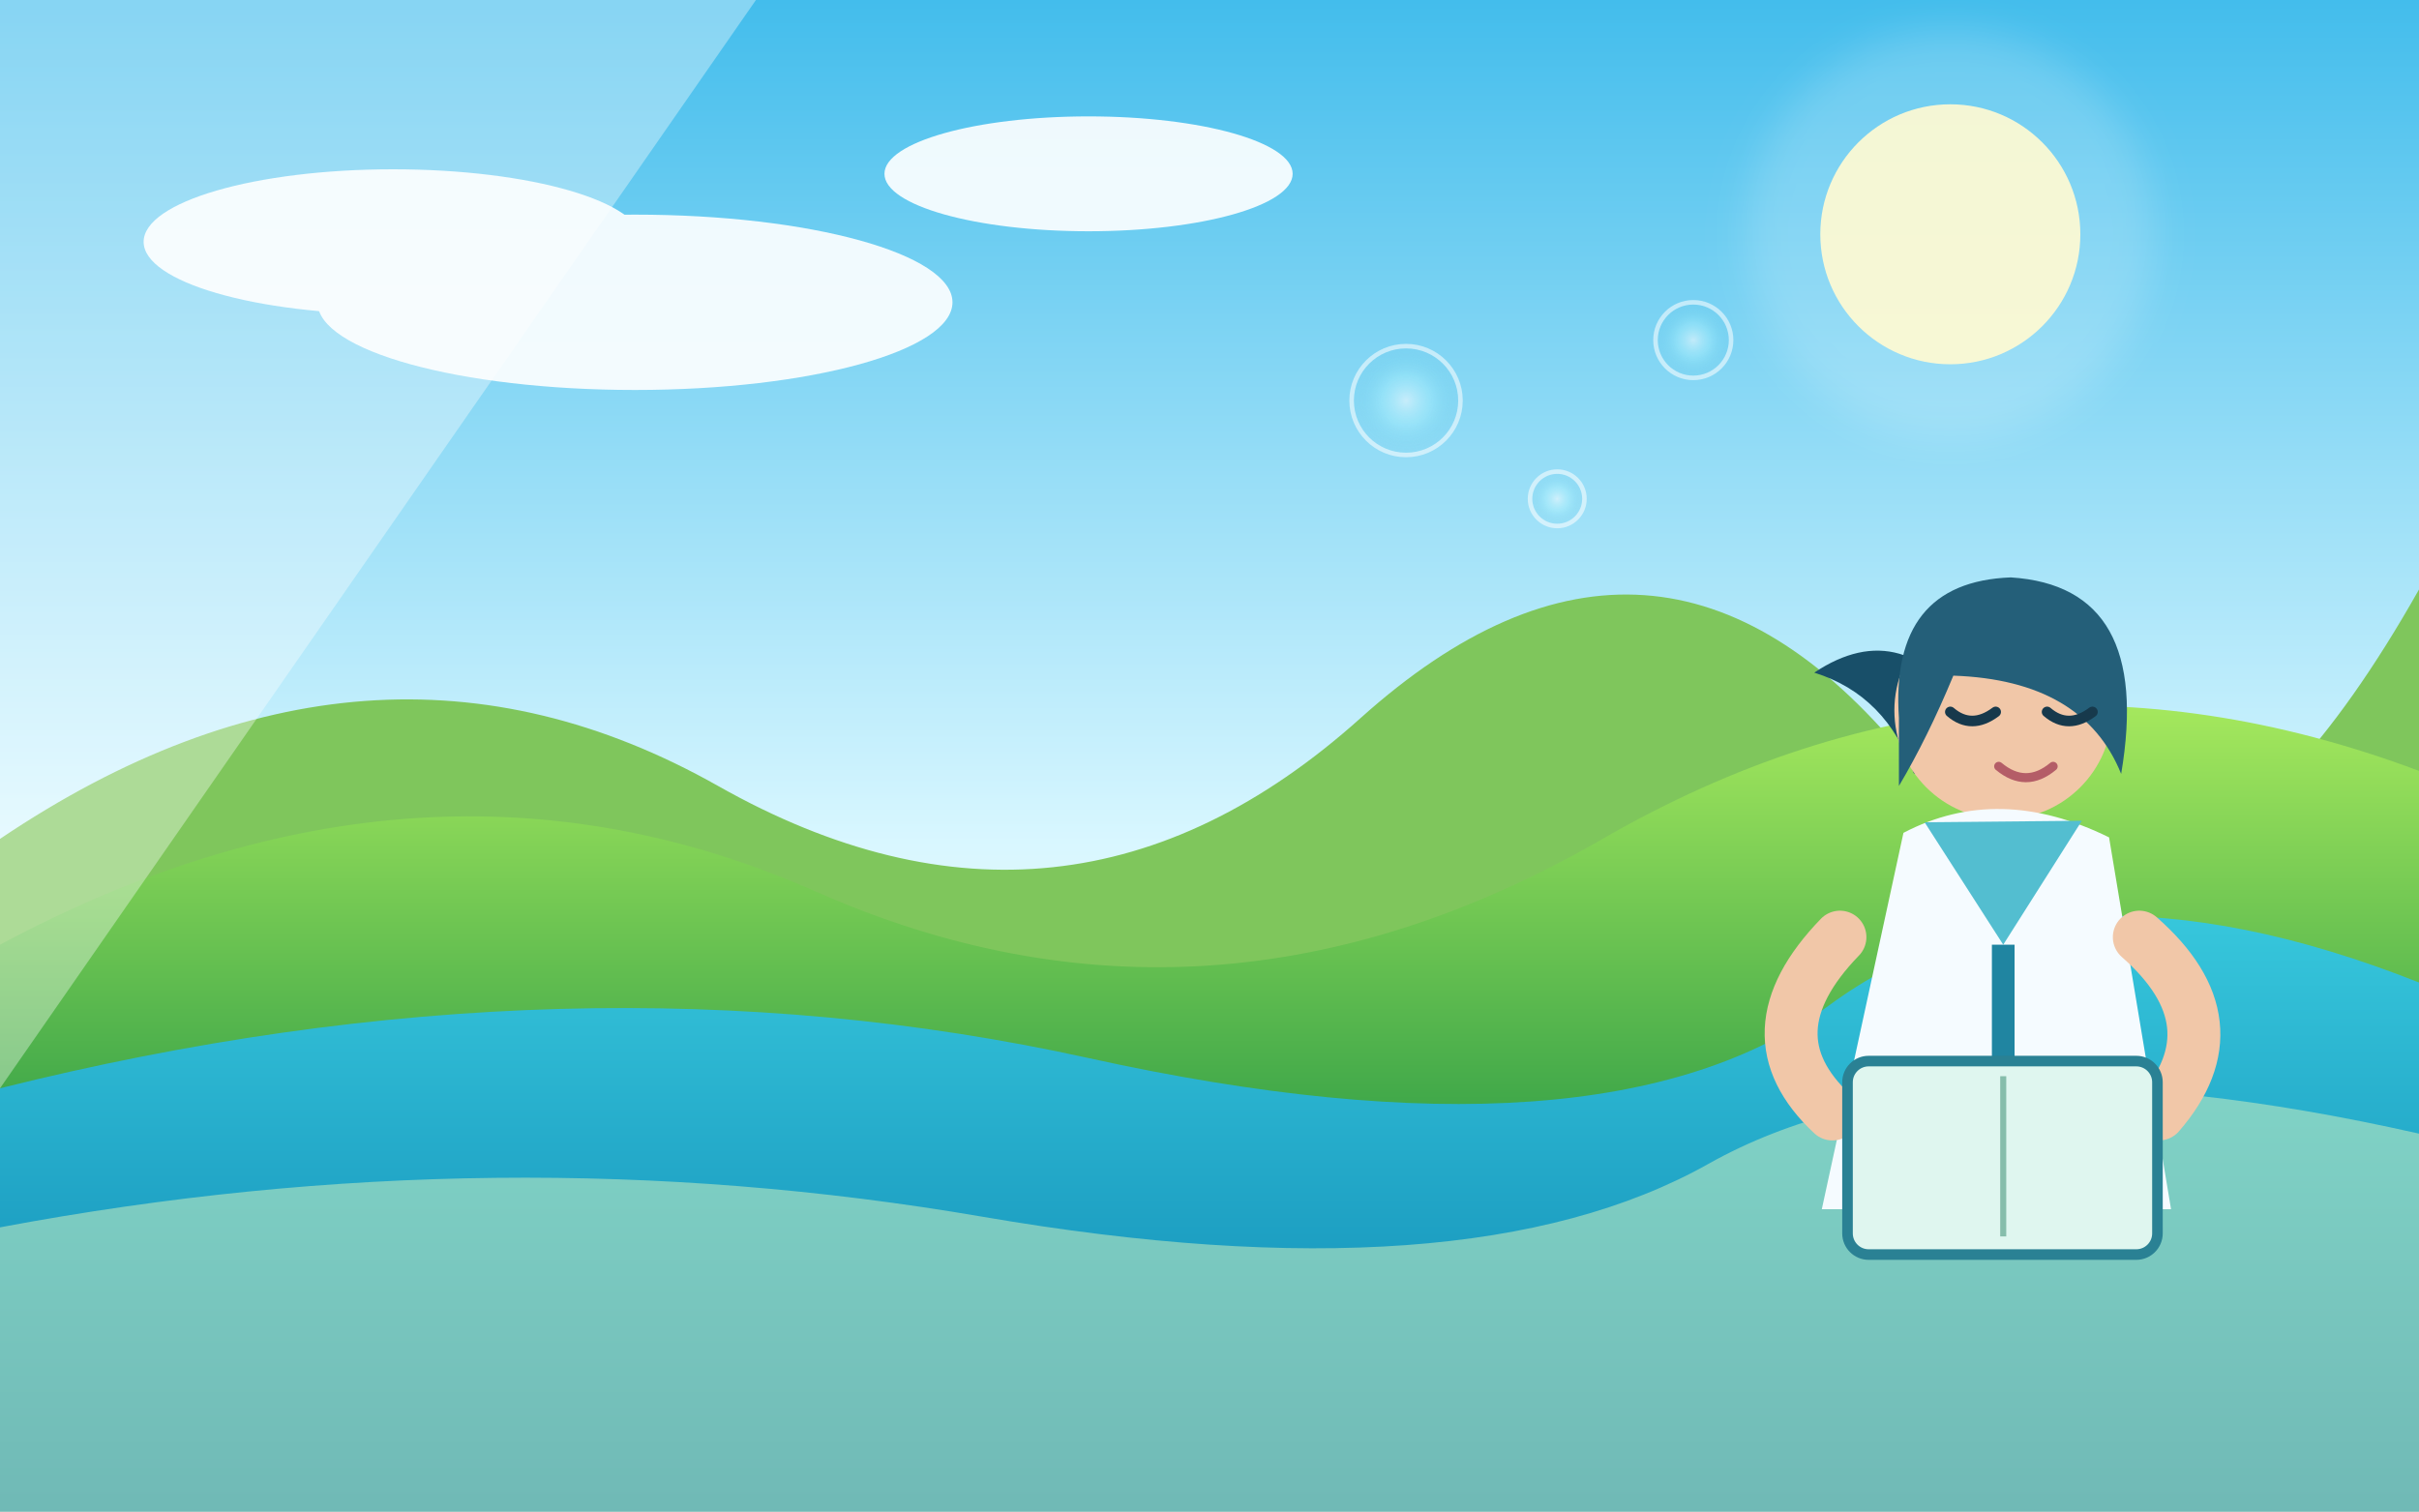
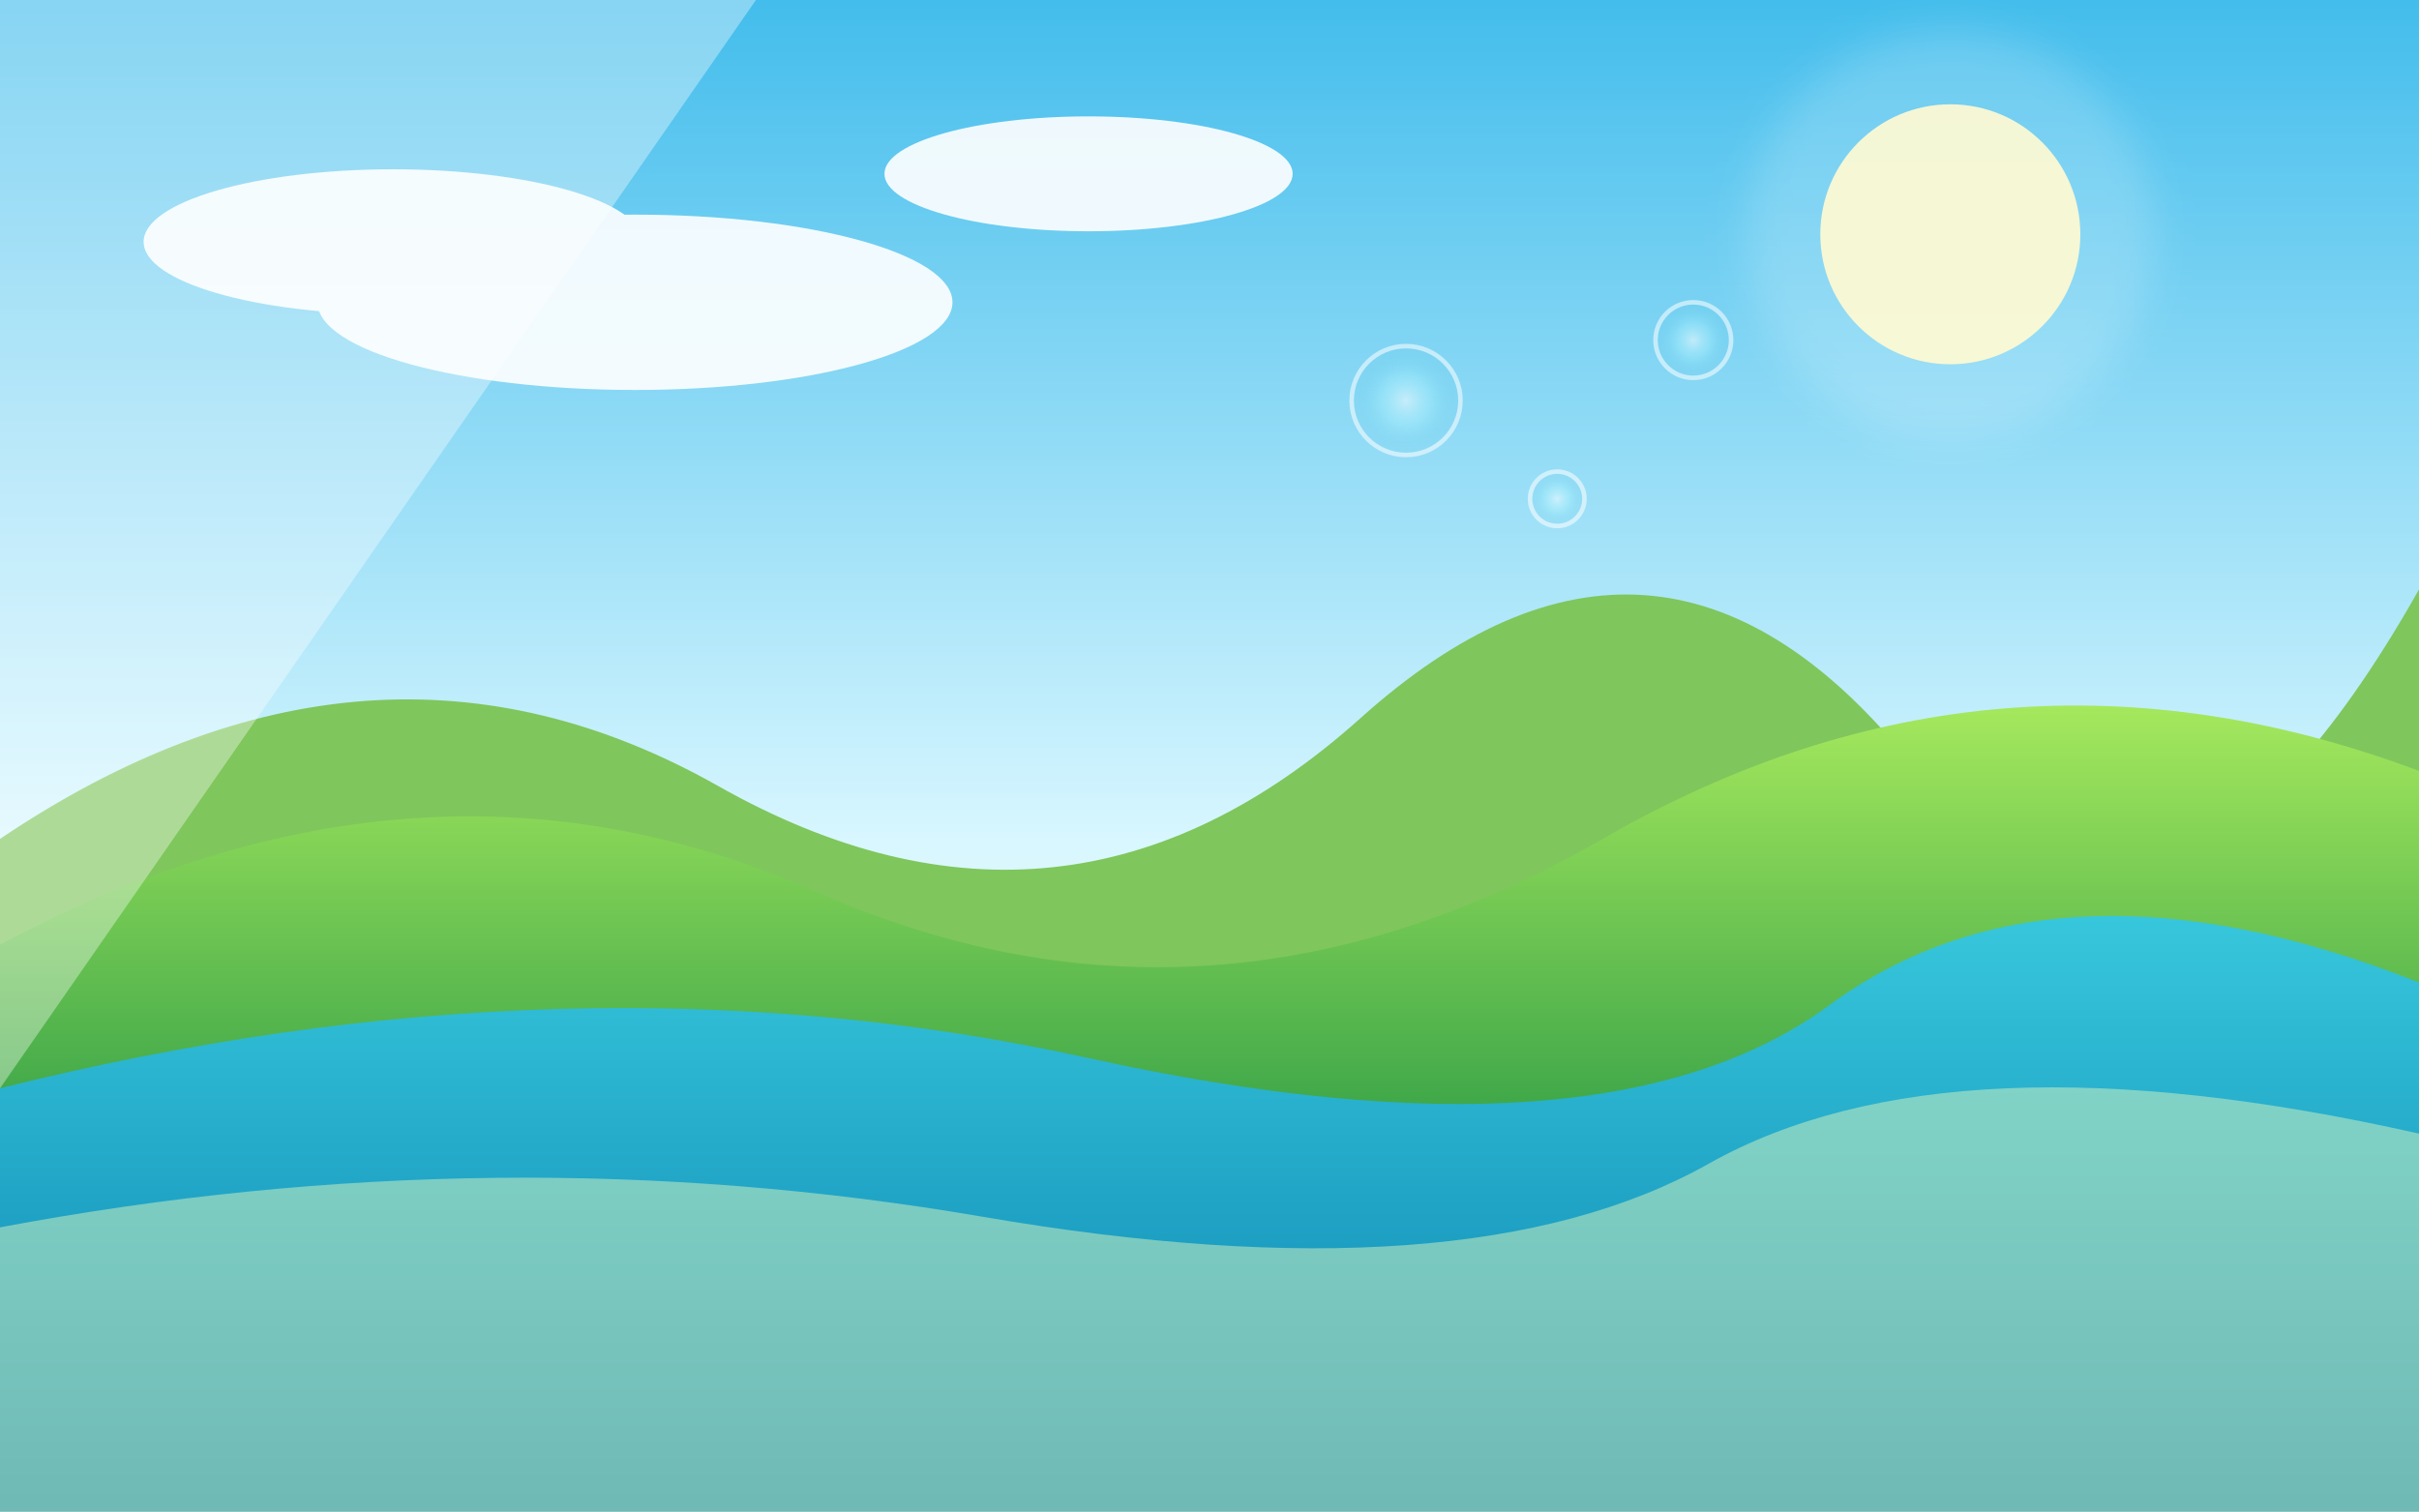
- <svg xmlns="http://www.w3.org/2000/svg" viewBox="0 0 1600 1000" role="img" aria-label="Sunlit hillside study companion">
+ <svg xmlns="http://www.w3.org/2000/svg" viewBox="0 0 1600 1000" role="img" aria-label="Sunlit hillside">
  <defs>
    <linearGradient id="sky" x2="0" y2="1">
      <stop stop-color="#43bdec" />
      <stop offset=".56" stop-color="#d9f7ff" />
      <stop offset="1" stop-color="#fff4bd" />
    </linearGradient>
    <linearGradient id="water" x2="0" y2="1">
      <stop stop-color="#37c7dc" />
      <stop offset="1" stop-color="#087fae" />
    </linearGradient>
    <linearGradient id="grass" x2="0" y2="1">
      <stop stop-color="#a5e85d" />
      <stop offset="1" stop-color="#2a9a45" />
    </linearGradient>
    <radialGradient id="orb">
      <stop stop-color="#fff" stop-opacity=".95" />
      <stop offset=".45" stop-color="#aef7ff" stop-opacity=".55" />
      <stop offset="1" stop-color="#36b8db" stop-opacity=".08" />
    </radialGradient>
    <filter id="soft">
      <feGaussianBlur stdDeviation="13" />
    </filter>
  </defs>
  <rect width="1600" height="1000" fill="url(#sky)" />
  <circle cx="1290" cy="155" r="86" fill="#fff9c9" opacity=".92" />
  <circle cx="1290" cy="155" r="135" fill="#fff" opacity=".18" filter="url(#soft)" />
  <g fill="#fff" opacity=".9">
    <ellipse cx="260" cy="160" rx="165" ry="48" />
    <ellipse cx="420" cy="200" rx="210" ry="58" />
    <ellipse cx="720" cy="115" rx="135" ry="38" />
  </g>
  <path d="M0 555Q245 390 475 520T900 475T1260 500T1600 390V735H0Z" fill="#7fc65c" />
  <path d="M0 625Q280 475 540 590T1060 555T1600 510V790H0Z" fill="url(#grass)" />
  <path d="M0 720Q380 625 720 700T1210 665T1600 650V1000H0Z" fill="url(#water)" />
  <path d="M0 812Q330 750 650 805T1130 770T1600 750V1000H0Z" fill="#d8f3be" opacity=".5" />
  <g opacity=".55" fill="url(#orb)" stroke="#fff" stroke-width="3">
    <circle cx="930" cy="265" r="36" />
    <circle cx="1030" cy="330" r="18" />
    <circle cx="1120" cy="225" r="25" />
  </g>
-   <g transform="translate(1180 370)">
-     <path d="M125 105Q80 35 20 75Q68 90 86 142Z" fill="#184f69" />
-     <circle cx="145" cy="100" r="72" fill="#f1c7a8" />
-     <path d="M76 105Q70 15 150 12Q244 18 223 142Q198 80 112 77Q95 118 76 150Z" fill="#245f79" />
-     <path d="M110 101q14 12 30 0M174 101q14 12 30 0" fill="none" stroke="#17394c" stroke-width="7" stroke-linecap="round" />
-     <path d="M142 137q18 15 36 0" fill="none" stroke="#b45d67" stroke-width="6" stroke-linecap="round" />
-     <path d="M79 181Q142 148 215 184L256 430H25Z" fill="#f5fbff" />
-     <path d="M93 174L145 255L197 173" fill="#53bed0" />
-     <path d="M145 255V427" stroke="#2085a1" stroke-width="15" />
-     <path d="M37 250Q-25 314 32 367M235 250Q300 307 248 367" fill="none" stroke="#f1c7a8" stroke-width="35" stroke-linecap="round" />
-     <rect x="42" y="332" width="205" height="128" rx="14" fill="#dff6ef" stroke="#2a8194" stroke-width="7" />
-     <path d="M145 342V448" stroke="#86bdab" stroke-width="4" />
-   </g>
  <g fill="#fff" opacity=".36">
    <path d="M0 0H500L0 720Z" />
    <path d="M0 0H190L0 385Z" />
  </g>
</svg>
